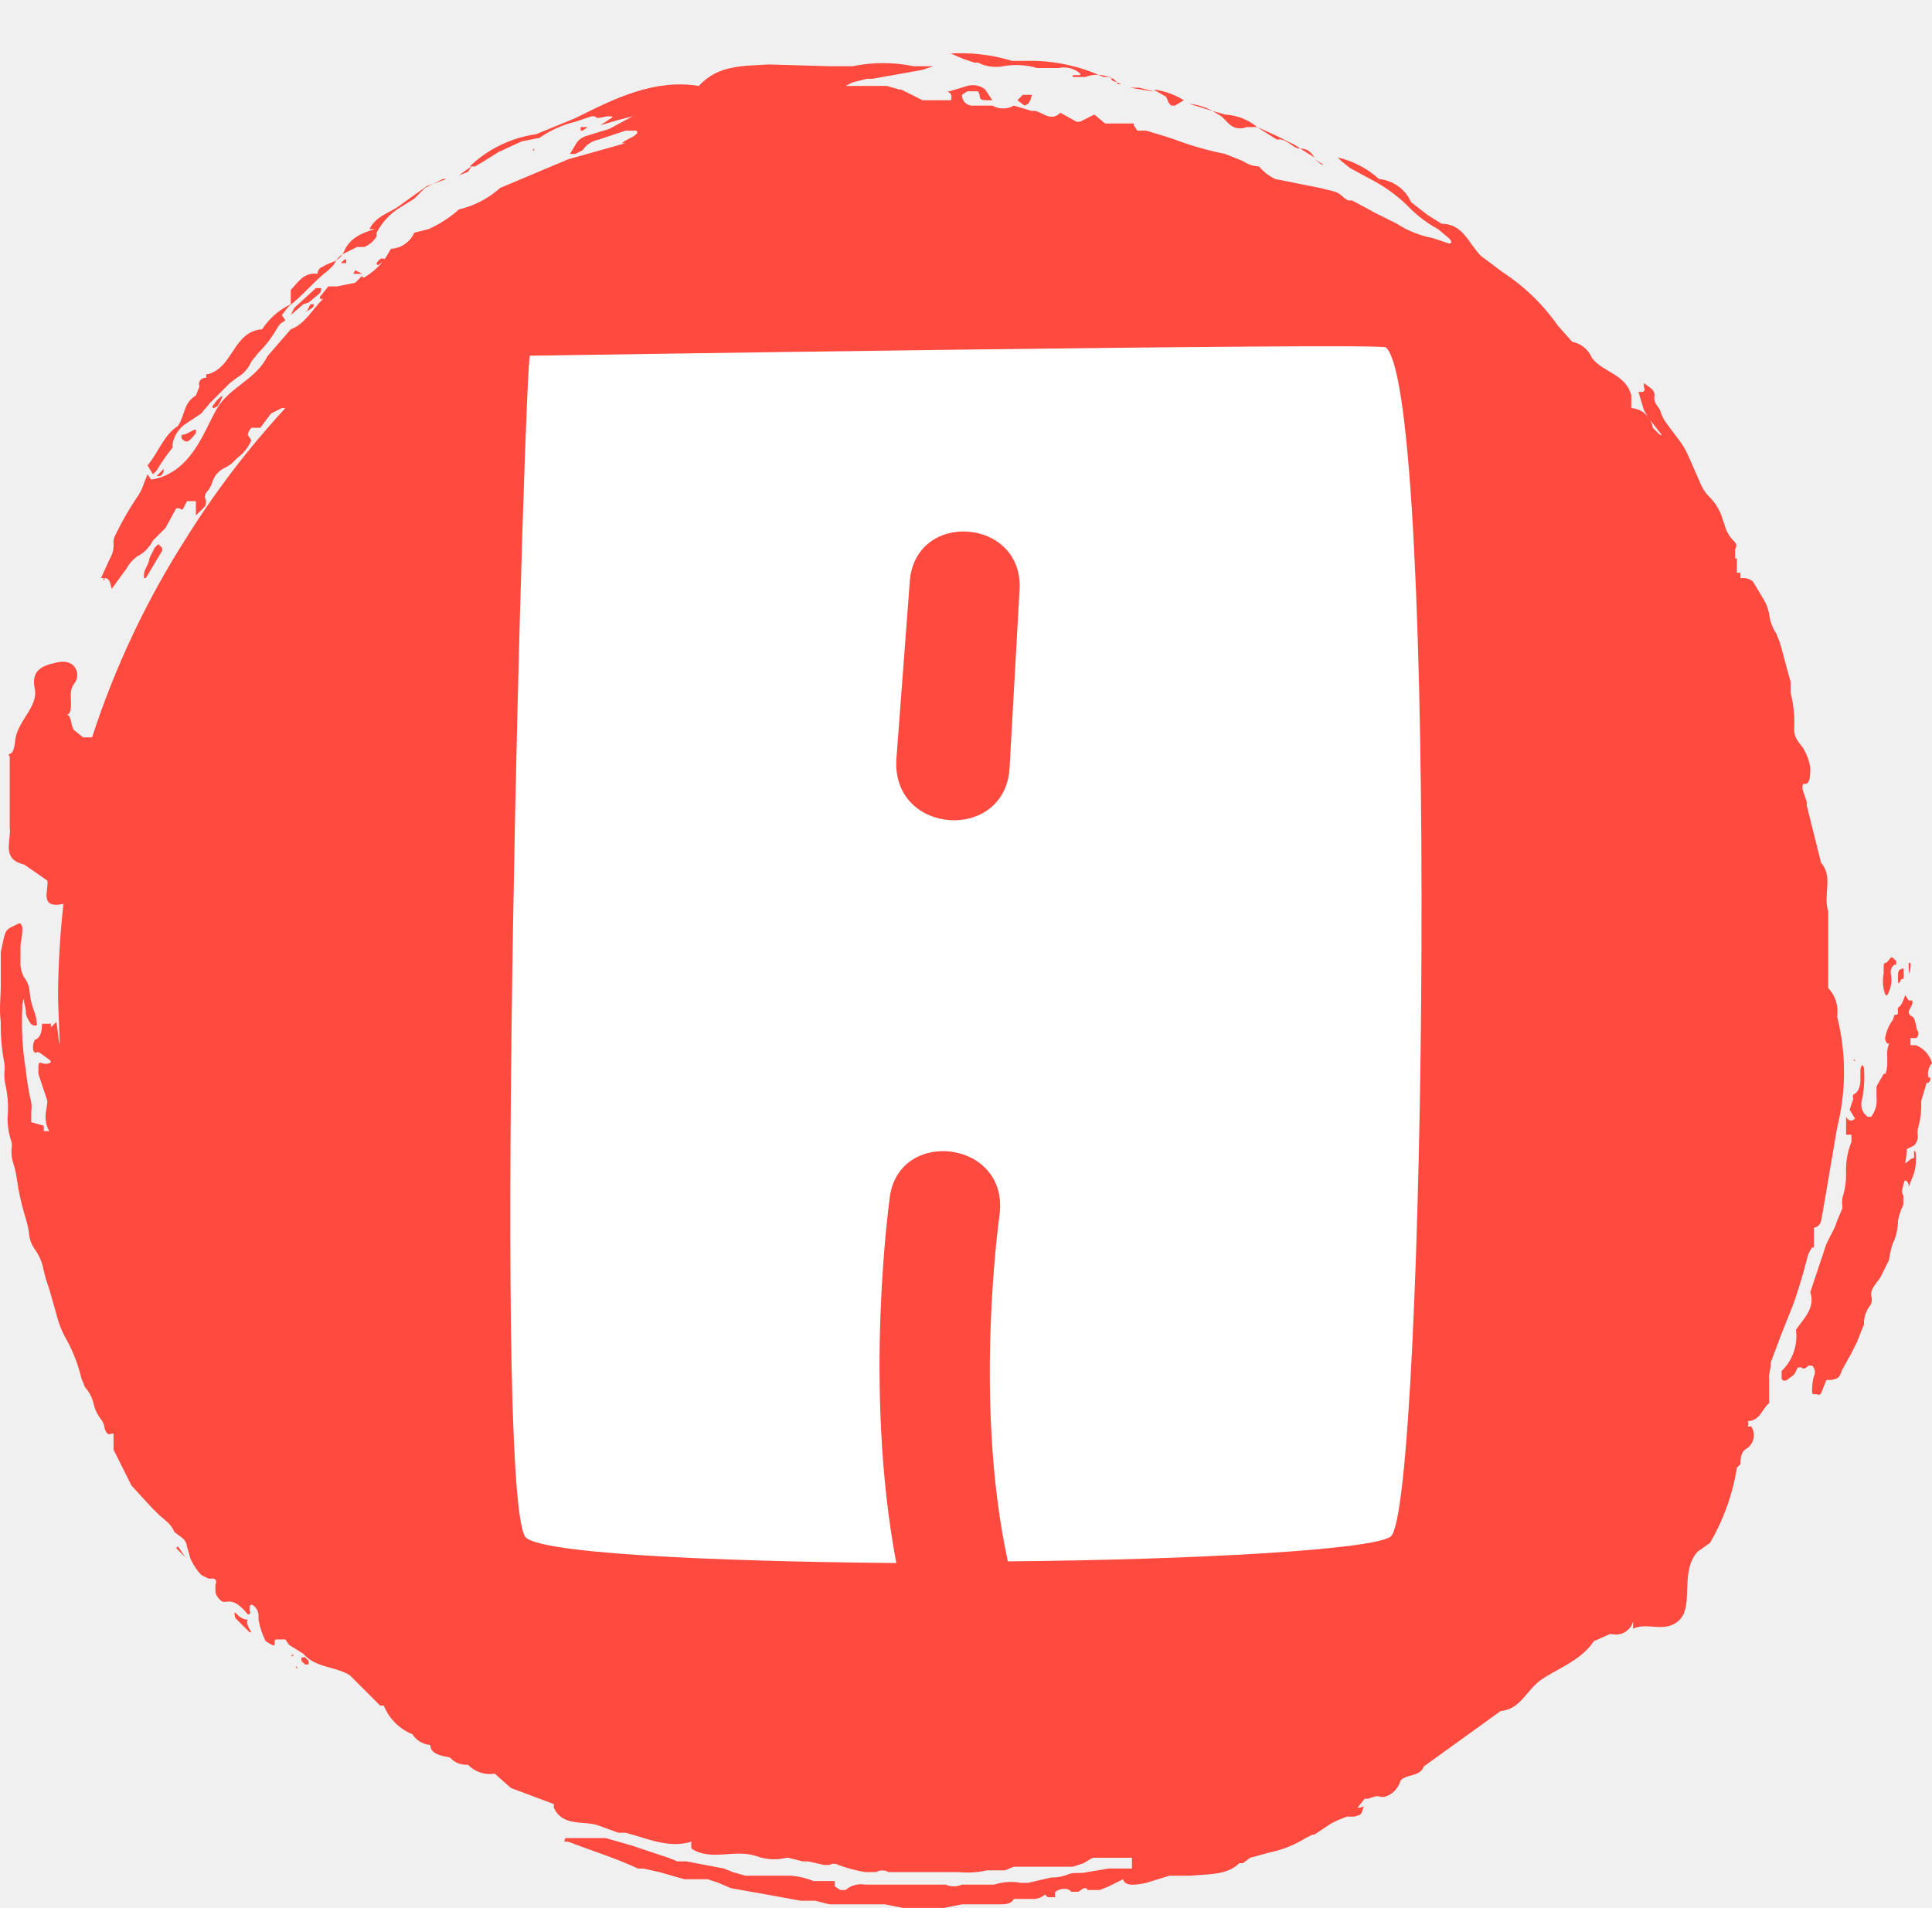
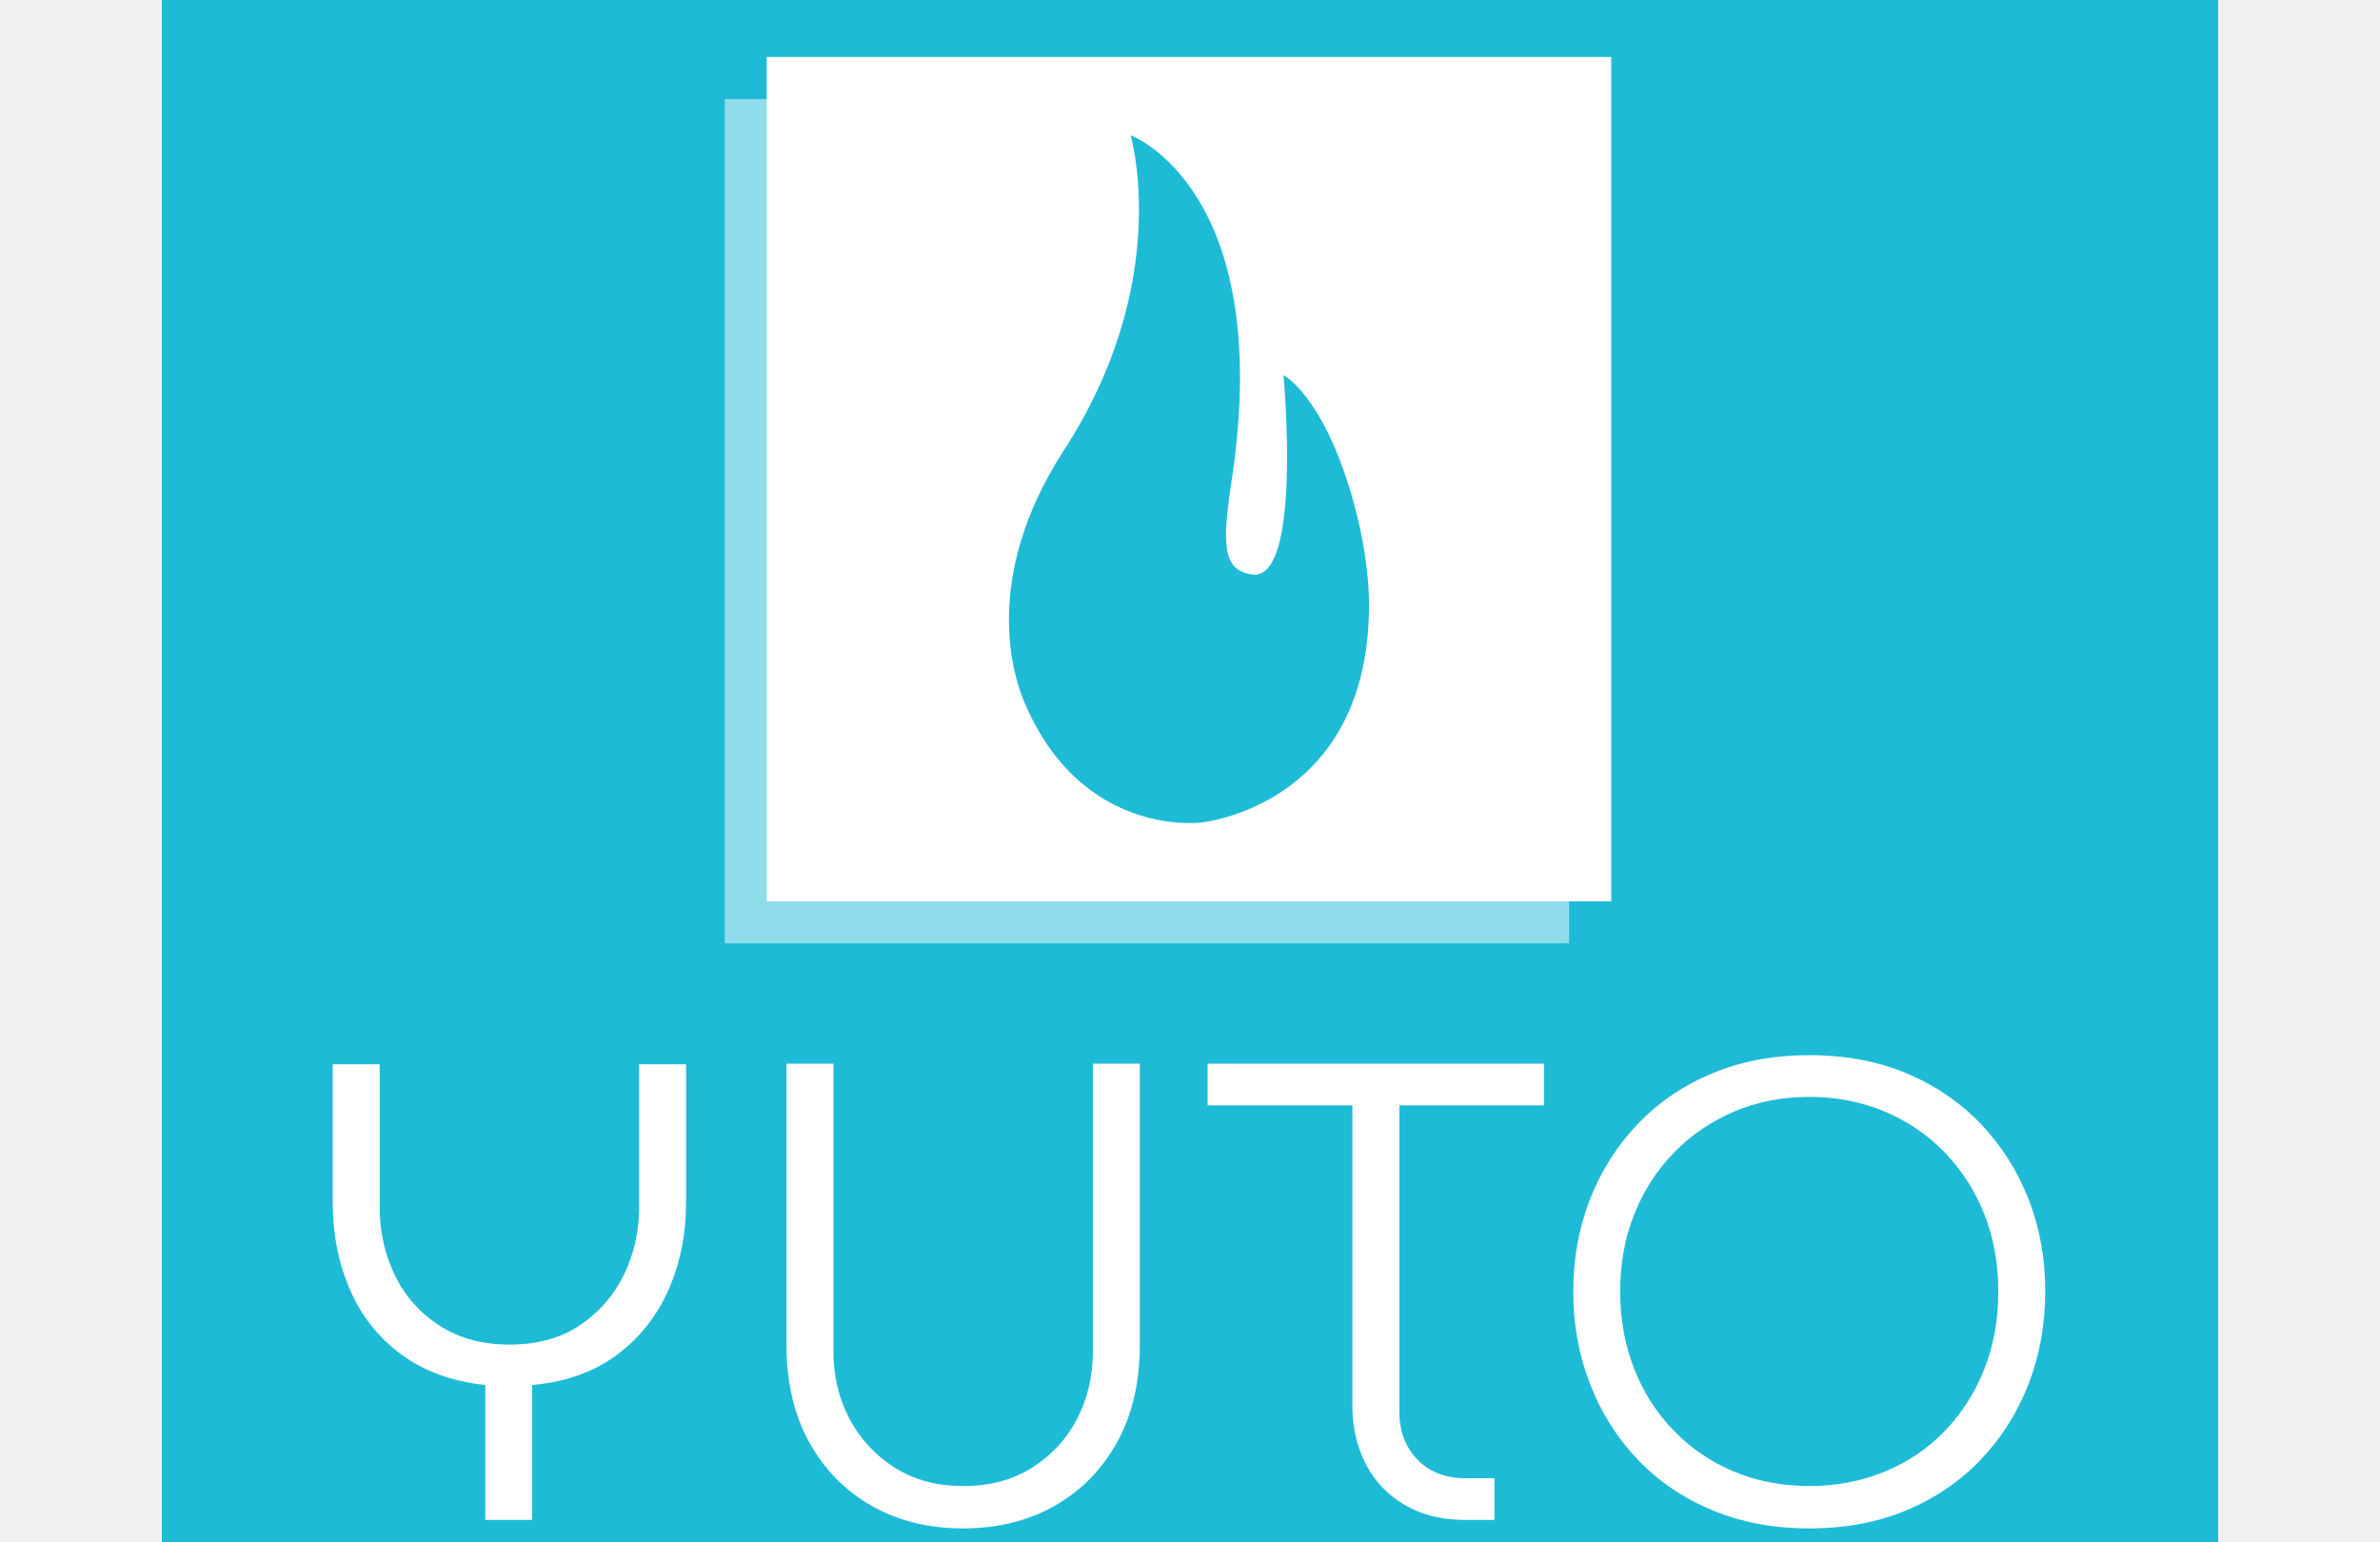
- <svg xmlns="http://www.w3.org/2000/svg" width="308.761" height="304.916" viewBox="0 0 106.008 104.687" class="css-1j8o68f" version="1.1" id="svg23">
-   <defs id="SvgjsDefs2684" />
-   <g id="SvgjsG2685" featurekey="rootContainer" transform="matrix(0.9820593,0,0,0.9820593,-0.05456052,0)" fill="#ff4a3f">
-     <g id="g17">
-       <path d="M19.8 15.3h.5l-.4-.2zm.5.1zm.8-.7c0 .1 0 .1.1.1l.4-.3c-.2-.1-.3-.1-.5.2zm.4-.2zm-4.1 2.3zm-.2.6l.3-.2c.1-.1.1-.2.1-.2h-.2l-.2.4c-.1-.1-.1 0 0 0zm2.2-2.9h-.1l-.2.2h.3zm-2.1 2.4l.6-.5c.1-.1.1-.2.1-.3h-.3l-1.2 1.1-.2.4.7-.6zm-1.1.8z" id="path3" />
-       <path d="M9.7 25v-.2a1.7 1.7 0 0 1 .7-1.1l.9-.6.5-.6.7-.7.4-.4.4-.3a1.9 1.9 0 0 0 .8-.9l.4-.5a5.9 5.9 0 0 0 1-1.3l.2-.3.3-.2-.2-.3.4-.5c.8-.6 1.4-1.4 2.2-2l.3-.3a1.4 1.4 0 0 1 .5-.6l.8-.4h.4a1.4 1.4 0 0 0 .7-.6V13a3.5 3.5 0 0 1 1.3-1.4l.8-.5.2-.2.4-.4 1-.5h.2l-1.1.4-1.4 1c-.6.5-1.4.6-1.8 1.4h.3c-.7.2-1.4.5-1.7 1.2s-.8.6-1.2.9a.4.4 0 0 0-.3.4c-.8-.1-1.1.5-1.5.9v.8a3.9 3.9 0 0 0-1.6 1.4c-1.6.1-1.6 2.1-3 2.5h-.1a.2.2 0 0 0 0 .2c-.3 0-.5.2-.4.5l-.2.5c-.7.4-.6 1.1-1 1.7-.8.5-1.1 1.5-1.7 2.2l.3.5.2-.2a11.6 11.6 0 0 1 .9-1.3zM53.9 3.3l.6.2h.2a2.2 2.2 0 0 0 1.4.2 4.1 4.1 0 0 1 1.9.1h1.2a1.4 1.4 0 0 1 1.2.3.1.1 0 0 1 0 .1H60a.1.1 0 0 0 0 .1h.7a1.8 1.8 0 0 1 1.3 0c.2 0 .1.1.2.2l.5.2h-.2c-.2-.4-.5-.4-.8-.4a9.7 9.7 0 0 0-4.3-.9h-.8A9.8 9.8 0 0 0 53 3h.2zm7.3 3.1zM50.3 4.7zm10.9 1.7h.2-.2zM19 14.7zm32.1-10zm17.6 2.2a.9.9 0 0 0 1 .2h.6a3.1 3.1 0 0 0-1.8-.7l-.7-.2.5.3zm-3.4-1.3c0 .1.1.2.2.3h.2l.5-.3a4.2 4.2 0 0 0-1.7-.6l.7.4zm7.4 2.7l.8.5c-.2-.3-.4-.5-.8-.5z" id="path5" />
-       <path d="M99 76.1l.6-1.6.6-1.5c.2-.5.6-1.8.8-2.6a1.7 1.7 0 0 1 .3-.7h.1v-1.1c.5-.1.4-.6.5-.9l.8-4.7a12.7 12.7 0 0 0 0-6.2 1.9 1.9 0 0 0-.5-1.6v-4.3c-.3-.9.3-1.9-.4-2.7L101 45a.4.4 0 0 0 0-.2l-.2-.6a.5.5 0 0 1 0-.4h.1c.3 0 .3-.5.3-.9a3 3 0 0 0-.4-1.1l-.3-.4a1.1 1.1 0 0 1-.2-.7 6.7 6.7 0 0 0-.2-2v-.6c-.2-.7-.4-1.5-.6-2.2l-.2-.5a2.5 2.5 0 0 1-.4-1.1 2.5 2.5 0 0 0-.3-.8l-.6-1a.8.8 0 0 0-.6-.2h-.1V32h-.2v-.8H97V31a.4.4 0 0 0 0-.1v-.2c.1-.2.1-.3-.1-.5a1.8 1.8 0 0 1-.4-.6l-.2-.6a2.9 2.9 0 0 0-.7-1.2 2.2 2.2 0 0 1-.5-.7l-.7-1.6a4.3 4.3 0 0 0-.6-1l-.6-.8a2.4 2.4 0 0 1-.4-.8l-.2-.3a.6.6 0 0 1-.1-.5.5.5 0 0 0-.2-.4l-.4-.3v.2c.1.2 0 .3-.1.3h-.2l.3 1 .3.5.7.9h-.1l-.2-.2-.2-.2a1.3 1.3 0 0 0-1.2-1.1v-.7c-.3-1.2-1.6-1.3-2.2-2.1a1.5 1.5 0 0 0-1.1-.9l-.8-.9a11.3 11.3 0 0 0-3.1-3l-.8-.6-.4-.3c-.7-.7-1-1.8-2.2-1.8l-.8-.5-.9-.7a2.2 2.2 0 0 0-1.8-1.3 5.1 5.1 0 0 0-2.3-1.2l.2.2.5.4 1.3.7a8.5 8.5 0 0 1 2.1 1.6 6.8 6.8 0 0 0 1.5 1.1l.6.5c.1.1.2.2.1.3H81l-.9-.3a5.6 5.6 0 0 1-2-.8l-1.2-.6-1.3-.7h-.2c-.3-.1-.4-.4-.8-.5l-.8-.2-2.5-.5a2.6 2.6 0 0 1-.9-.7 1.7 1.7 0 0 1-.9-.3l-1-.4a18.1 18.1 0 0 1-2.8-.8l-.6-.2-1-.3h-.5l-.2-.3v-.1h-1.6l-.6-.5-.4.2-.4.2h-.2l-.9-.5c-.6.6-1.1-.2-1.6-.1l-1-.3a1.2 1.2 0 0 1-1.2 0h-1.2a.6.6 0 0 1-.5-.6l.3-.2h.6a.7.7 0 0 1 .1.3c0 .2.2.2.5.2h.2l-.4-.6a1.1 1.1 0 0 0-1-.2l-1 .3H53c.3.2.2.3.2.5h-1.6l-.4-.2-.8-.4h-.1l-.7-.2h-2.3l.4-.2.8-.2h.3l1.7-.3 1.1-.2.6-.2h-1.1a8.4 8.4 0 0 0-3.4 0h-1.3L43 3.6c-1.4.1-2.8 0-3.9 1.2-2.5-.4-4.7.7-6.9 1.8l-2.2.9a6.7 6.7 0 0 0-3.7 1.8h.3l.5-.3.8-.5 1.3-.6 1-.2a6 6 0 0 1 2-.9l.9-.3h.2c.1.2.5 0 .7 0h.2c.1 0 .1.1 0 .1l-.6.4 1-.3.8-.2-1.3.7-1.3.4a1 1 0 0 0-.6.5l-.3.5h.3l.4-.2a1.4 1.4 0 0 1 .9-.6l1.5-.5h.5a.1.1 0 0 1 .1.2c-.2.2-.6.3-.8.5h.2l-3.2.9-3.8 1.6a5.2 5.2 0 0 1-2.3 1.2 6.6 6.6 0 0 1-1.7 1.1l-.8.2a1.5 1.5 0 0 1-1.3.9l-.3.5a3.7 3.7 0 0 1-1.2 1.1h-.1v-.1l-.2.2-.2.2-1 .2h-.5l-.4.5c-.1.1-.1.2 0 .2h.1c-.6.6-1 1.4-1.8 1.7L15 19.9c-.6 1.2-1.8 1.6-2.6 2.6s-1.4 3.9-3.9 4.3l-.2-.3-.2.5a2.7 2.7 0 0 1-.4.8 16.9 16.9 0 0 0-1.2 2.1.8.8 0 0 0-.1.5 1.4 1.4 0 0 1-.2.8l-.5 1.1h.2c.3 0 .3.3.4.6l.8-1.1a2.2 2.2 0 0 1 .6-.7 2 2 0 0 0 .9-.9l.3-.3.4-.4.6-1.1h.2c.1.1.1.1.2 0l.2-.4h.5v.8l.5-.5a.5.5 0 0 0 0-.5.4.4 0 0 1 .1-.3 1.5 1.5 0 0 0 .3-.5 1.3 1.3 0 0 1 .8-.9l.3-.2.3-.3a2.4 2.4 0 0 0 .8-1l-.2-.3c0-.1.1-.3.2-.4h.5l.6-.8.6-.3h.2a48.8 48.8 0 0 0-5.5 7.2h-.1.1a48.4 48.4 0 0 0-5.3 11.2h-.5l-.5-.4c-.2-.2-.1-.7-.4-.9h.1c.3-.5-.1-1.2.3-1.7s.1-1.4-.9-1.2-1.5.5-1.3 1.5-1 1.8-1.1 2.9-.5.5-.3.9v3.9c.1.8-.5 1.8.8 2.1l1.3.9c.1.5-.5 1.6.9 1.3a49.2 49.2 0 0 0-.3 5c0 1.1.1 2.2.1 3.3v-.4c-.1-.4-.1-.8-.2-1.3l-.3.3v-.2h-.5c0 .5-.1.8-.4.9a.9.9 0 0 0-.1.5c0 .1.1.3.2.2s.4.2.7.4-.2.3-.4.2-.2.1-.2.3v.3l.5 1.5c0 .3-.1.6-.1.9a1.7 1.7 0 0 0 .2.8h-.3v-.3l-.7-.2v-.6a1.5 1.5 0 0 0 0-.5 14.6 14.6 0 0 1-.3-1.8 16.6 16.6 0 0 1-.2-3.5.9.9 0 0 1 .1-.5v.2a2.9 2.9 0 0 1 .1.5.8.8 0 0 0 .1.4c.1.2.2.4.4.4s.1-.1.1-.2a2.1 2.1 0 0 0-.1-.5 4.2 4.2 0 0 1-.3-1.3 1.5 1.5 0 0 0-.3-.7 1.6 1.6 0 0 1-.2-.9v-.8c0-.3.1-.6.1-.9a.5.5 0 0 0-.1-.4h-.1c-.8.4-.7.2-1 1.6V55c0 .7-.1 1.4 0 2.1a10.8 10.8 0 0 0 .2 2.3 1.8 1.8 0 0 1 0 .5 3.1 3.1 0 0 0 .1.9 5.9 5.9 0 0 1 .1 1.3 3.9 3.9 0 0 0 .2 1.7 1.2 1.2 0 0 1 0 .4 2.1 2.1 0 0 0 .1.8 4.9 4.9 0 0 1 .2.9 14 14 0 0 0 .5 2.2 5 5 0 0 1 .2 1 1.7 1.7 0 0 0 .3.7 2.9 2.9 0 0 1 .5 1.2 8.5 8.5 0 0 0 .3 1l.4 1.4a5.4 5.4 0 0 0 .6 1.5 8.5 8.5 0 0 1 .8 2.1l.2.5a2.1 2.1 0 0 1 .5 1 2.1 2.1 0 0 0 .4.8 1 1 0 0 1 .2.5c.1.3.2.4.4.3h.1v.9l.5 1 .5 1 1.1 1.2.4.4c.3.3.7.5.9 1l.4.3a.7.7 0 0 1 .3.5l.2.7a3.3 3.3 0 0 0 .6.9l.4.2h.3a.2.2 0 0 1 .1.3 2.5 2.5 0 0 0 0 .5.9.9 0 0 0 .4.5h.2c.4-.1.8.2 1.2.7h.1c0-.1.1-.1 0-.2v-.2c0-.1.1-.2.2-.1a.7.7 0 0 1 .3.6v.2a4.3 4.3 0 0 0 .4 1.2c.5.3.5.3.5.1s0-.2.2-.2h.4l.2.3.8.5c.7.8 1.8.7 2.6 1.2l1.7 1.7h.2a2.9 2.9 0 0 0 1.6 1.6 1.3 1.3 0 0 0 1 .6c0 .5.6.6 1.1.7a1.2 1.2 0 0 0 .8.4h.2a1.7 1.7 0 0 0 1.5.5l.9.8 2.4.9v.2c.5 1.1 1.7.7 2.5 1l1.1.4h.4c1.2.3 2.4.9 3.7.5a.7.7 0 0 0 0 .4c1.1.7 2.4 0 3.6.4a2.9 2.9 0 0 0 1.7.1h.1l.8.2h.3l.9.2h.3a.5.5 0 0 1 .5 0 7.9 7.9 0 0 0 1.5.4h.6a.7.7 0 0 1 .7 0h3.9a5 5 0 0 0 1.6-.1h1l.5-.2H60l.6-.2.5-.3h2.2v.6H62l-1.2.2c-.4.1-.7 0-1 .1a2.4 2.4 0 0 1-1 .2l-1.3.3h-.4a3.1 3.1 0 0 0-1.5.1h-1.8a1.1 1.1 0 0 1-.9 0h-4.5a1.3 1.3 0 0 0-1.1.3H47l-.3-.2v-.3h-1.2a4.1 4.1 0 0 0-1.3-.3h-2.5l-.7-.2-.5-.2-2.1-.4h-.5l-.5-.2-2.1-.7-1.4-.4h-2.2c-.1 0-.1.1-.1.2h.2c1.3.5 2.6.9 3.9 1.5h.3l.9.2 1.4.4h1.3l.6.2.7.3 1.7.3 1.1.2 1.1.2h.8l.8.2h3.1l1 .2h2.3l1-.2H56c.4 0 .6-.1.7-.3h1a1 1 0 0 0 .8-.3c-.1.1 0 .1.1.2h.4v-.2c0-.1 0-.1.2-.2s.6-.1.7.1h.4l.3-.2c.2 0 .2 0 .2.1h.7l.5-.2.8-.4c.1.3.4.4 1.3.2l1.3-.4h1.2c.9-.1 2 0 2.7-.7h.2l.4-.3 1.1-.3a6.1 6.1 0 0 0 2-.8l.4-.2h.1l.9-.6.4-.2.5-.2h.4c.4-.1.4-.1.5-.4s0-.1-.2-.1h-.1l.4-.5h.2c.3-.1.5-.2.7-.1h.2a1.3 1.3 0 0 0 .9-.9c.3-.4 1.1-.2 1.3-.8l4.3-3.1c1.1-.1 1.4-1.1 2.2-1.7s2.3-1.1 3-2.2l.9-.4h.1a1 1 0 0 0 1.2-.7v.4c.8-.4 1.8.3 2.6-.5s0-2.7 1-3.8l.7-.5a12.1 12.1 0 0 0 1.5-4.2l.2-.2c0-.3 0-.7.4-.9a.9.9 0 0 0 .2-1.2h-.2a.3.3 0 0 0 0-.3c.7 0 .8-.7 1.2-1V77a.5.5 0 0 1 0-.2 3.8 3.8 0 0 0 .1-.7zM5.9 32.2z" id="path7" />
-       <path d="M26.4 9.3l-.3.2-.4.3.5-.2zm6.1-2h.1l.3-.2h-.4zm-2.6 1l-.1.1h.1v-.1zm-1.5 1.4zm1.3-.2zm-6.3 3.1zM9.2 26.2l-.4.4H9a.4.4 0 0 0 .2-.4zm3-3.5a2.1 2.1 0 0 0 .3-.6 1.5 1.5 0 0 0-.5.5c-.1.1-.1.2 0 .2zM11 24.2V24c-.2 0-.5.3-.8.3v.2c.3.3.4.2.8-.3zm3 66.2zM73.9 9.2h.1l-.5-.3zm-2.5-1.4c.5-.1.8.4 1.2.5h.1l-.3-.2-1-.5-1.1-.5.3.2zM52.8 3.1zm11.7 2h-.1l-1.2-.2h.5zm2 .7l1.3.4a3.3 3.3 0 0 0-1.3-.4zm-9 0a1 1 0 0 0 .2-.5h-.5l-.3.3.4.3zm9 1.6zM49.9 4.2zm2.9.7zM48.5 4zm13.8 2.1a.5.5 0 0 0 0 .1zm44.8 52.3h-.3V58h.3c.1 0 .2-.3.1-.4s-.1-.7-.3-.8a.3.3 0 0 1-.2-.3l.2-.4a.4.4 0 0 0 0-.2h-.2l-.2-.3c-.1.3-.2.6-.4.7a.5.5 0 0 0 0 .2c0 .1 0 .2-.1.2h-.1a1.1 1.1 0 0 1-.1.3 2.3 2.3 0 0 0-.4.9.4.4 0 0 0 .1.4h.1a1.7 1.7 0 0 0-.1.8v.4a1.8 1.8 0 0 1-.1.5h-.1l-.4.7v.6a1.5 1.5 0 0 1-.3 1.1h-.2l-.2-.2a.9.9 0 0 1-.1-.8 6.5 6.5 0 0 0 .1-1.7c0-.1-.1-.2-.1-.2a.5.5 0 0 0-.1.3v.6c0 .2-.1.6-.3.7s-.1.2-.1.3l-.2.6.3.5c-.2.2-.4.1-.5-.1v1h.3v.4a4.2 4.2 0 0 0-.3 1.4 3.3 3.3 0 0 0 0 .4 4 4 0 0 1-.2 1.3 2 2 0 0 0 0 .6l-.3.7a3.2 3.2 0 0 1-.3.7l-.3.6-.9 2.7c.3.9-.4 1.5-.8 2.1a2.7 2.7 0 0 1-.8 2.3v.4c0 .1.1.2.3.1l.4-.3.2-.4h.2c.1.1.2.1.4-.1h.2a.5.5 0 0 1 .1.6 2.9 2.9 0 0 0-.1.8c0 .1 0 .2.1.2h.2c.1.1.2 0 .3-.3l.2-.5h.3c.4-.1.4-.1.6-.6l.5-.9.3-.6.4-1a1.6 1.6 0 0 1 .3-1 .6.6 0 0 0 .1-.6c0-.2 0-.3.2-.6l.3-.4.5-1a4.7 4.7 0 0 1 .2-.9 3 3 0 0 0 .3-1.3 3.8 3.8 0 0 1 .3-.9v-.5c-.1-.2-.1-.2 0-.6s.1-.2.2-.2a.4.4 0 0 1 .1.3l.2-.5a2.3 2.3 0 0 0 .2-.9v-.3c0-.1 0-.3-.1-.3v.4c-.2 0-.3.2-.5.3a6.4 6.4 0 0 0 .1-.8l.4-.2a.7.7 0 0 0 .2-.6 1.4 1.4 0 0 1 0-.3 4.8 4.8 0 0 0 .2-1.4v-.2l.3-1h.1a.3.3 0 0 0 .1-.3h-.1a.9.9 0 0 1 .2-.8 1.5 1.5 0 0 0-.9-1zm-1.2 7.8zm-.2-9.9zm0 0zM9.1 30.8a.3.3 0 0 0 0-.2l-.2-.2-.2.2-.3.6c0 .3-.3.6-.3.9v.2h.1zm96.3 24.8h.1a1.7 1.7 0 0 0 .2-1.2.5.5 0 0 1 .2-.5h.1v-.2l-.2-.2h-.1c-.1.1-.2.3-.3.3s-.1.1-.1.3v.3a2.2 2.2 0 0 0 .1 1.2zM13.2 90.1c-.1 0 0 .2 0 .3l.8.8h.1c-.2-.3-.3-.6-.2-.7a.9.9 0 0 1-.5-.2zm.8.3zm92.3-35.7h.1a2 2 0 0 0 0-.6c-.3.1-.3.1-.3.6s.1.1.2 0z" id="path9" />
-       <path d="M106.7 62a.6.6 0 0 0 .1-.5c0-.1-.1-.2-.1-.1h-.2v.2c0 .4.1.5.2.4zm.1-8.2h-.1v.6a1 1 0 0 0 .1-.6zM17.1 92.6h-.2v.2l.2.2h.2v-.2zm86.6-33.3c0-.1 0-.1-.1-.1zM9.9 86.5l.5.5-.4-.6z" id="path11" />
-       <circle cx="10.5" cy="87.1" transform="rotate(-24.8 10.4 87.159)" id="circle13" />
-       <path d="M9.7 30.1h-.1v.2-.2h.1zm83.2-6.6l-.2-.3h-.1zm-14.7 77.1zM5.9 32.2zm-.1.2a.3.3 0 0 0 .1-.2v.2zm1.9-4.9zM61.5 2.4zm42.8 58.2v.1-.1zM16.4 92.5h-.1c.1.1.2 0 .1-.1zm.2.7h.1l-.1-.1v.1zm73.9-71.3zm15.2 34.4zM14.6 91.7zm92.1-37zm-.8 11.4zM34.6 0z" id="path15" />
-     </g>
-   </g>
-   <g id="SvgjsG2686" featurekey="nameFeature-0" transform="matrix(2.284354,0,0,2.284354,27.98006,-5.60952)" fill="#ffffff">
-     <path d="M9.6 16.48 l-0.32 4.24 c-0.08 1.8 2.6 1.96 2.72 0.2 l0.24 -4.28 c0.12 -1.76 -2.56 -1.96 -2.64 -0.16 z M0.48 11 l0 0 c0.04 0 20.48 -0.32 20.56 -0.2 c1.28 1.12 0.96 27.8 0.12 28.56 c-0.4 0.32 -4.64 0.56 -9.2 0.6 c-0.84 -3.84 -0.2 -8.32 -0.2 -8.32 c0.24 -1.8 -2.44 -2.12 -2.64 -0.4 c0 0.04 -0.64 4.52 0.16 8.76 c-4.56 -0.04 -8.68 -0.24 -8.92 -0.64 c-0.8 -1.44 0 -28.28 0.12 -28.36 z" id="path20" />
+ <svg xmlns="http://www.w3.org/2000/svg" width="250" height="162" viewBox="0 0 1000 750" version="1.1">
+   <rect width="1000" height="750" fill="#1ebbd7" />
+   <g transform="matrix(0.834,0,0,0.834,82.50895,7.503809)">
+     <svg viewBox="0 0 280 247" data-background-color="#1ebbd7" preserveAspectRatio="xMidYMid meet" height="882" width="1000">
+       <g id="tight-bounds" transform="matrix(1,0,0,1,0.1648624,-0.1)">
+         <svg viewBox="0 0 279.67 247.2" height="247.2" width="279.67">
+           <g>
+             <svg viewBox="0 0 395.52 349.599" height="247.2" width="279.67">
+               <g transform="matrix(1,0,0,1,0,240.2931)">
+                 <svg viewBox="0 0 395.52 109.306" height="109.306" width="395.52">
+                   <g id="textblocktransform">
+                     <svg viewBox="0 0 395.52 109.306" height="109.306" width="395.52" id="textblock">
+                       <g>
+                         <svg viewBox="0 0 395.52 109.306" height="109.306" width="395.52">
+                           <g transform="matrix(1,0,0,1,0,0)">
+                             <svg width="395.52" viewBox="3.85 -35.65 131.34 36.3" height="109.306" data-palette-color="#ffffff">
+                               <path d="M19.15 0L15.55 0 15.55-10.35Q11.75-10.75 9.13-12.68 6.5-14.6 5.18-17.65 3.85-20.7 3.85-24.35L3.85-24.35 3.85-34.95 7.45-34.95 7.45-24Q7.45-21.2 8.6-18.8 9.75-16.4 12-14.93 14.25-13.45 17.4-13.45L17.4-13.45Q20.6-13.45 22.8-14.93 25-16.4 26.18-18.8 27.35-21.2 27.35-24L27.35-24 27.35-34.95 30.95-34.95 30.95-24.35Q30.95-20.7 29.6-17.65 28.25-14.6 25.63-12.65 23-10.7 19.15-10.35L19.15-10.35 19.15 0ZM52.2 0.65L52.2 0.65Q48.25 0.65 45.2-1.07 42.15-2.8 40.4-5.95 38.65-9.1 38.65-13.45L38.65-13.45 38.65-35 42.25-35 42.25-12.95Q42.25-10.1 43.47-7.78 44.7-5.45 46.92-4.03 49.15-2.6 52.2-2.6L52.2-2.6Q55.3-2.6 57.52-4.03 59.75-5.45 60.95-7.78 62.15-10.1 62.15-12.95L62.15-12.95 62.15-35 65.75-35 65.75-13.45Q65.75-9.1 64-5.95 62.25-2.8 59.2-1.07 56.15 0.65 52.2 0.65ZM92.95 0L90.7 0Q88.05 0 86.1-1.13 84.15-2.25 83.1-4.25 82.05-6.25 82.05-8.8L82.05-8.8 82.05-31.8 70.95-31.8 70.95-35 96.75-35 96.75-31.8 85.65-31.8 85.65-8.3Q85.65-6.1 87.02-4.65 88.4-3.2 90.75-3.2L90.75-3.2 92.95-3.2 92.95 0ZM117.09 0.65L117.09 0.65Q112.99 0.65 109.64-0.75 106.29-2.15 103.92-4.65 101.54-7.15 100.27-10.45 98.99-13.75 98.99-17.5L98.99-17.5Q98.99-21.3 100.27-24.58 101.54-27.85 103.92-30.35 106.29-32.85 109.64-34.25 112.99-35.65 117.09-35.65L117.09-35.65Q121.24-35.65 124.57-34.25 127.89-32.85 130.27-30.35 132.64-27.85 133.92-24.58 135.19-21.3 135.19-17.55L135.19-17.55Q135.19-13.75 133.92-10.45 132.64-7.15 130.27-4.65 127.89-2.15 124.57-0.75 121.24 0.65 117.09 0.65ZM117.09-2.6L117.09-2.6Q120.19-2.6 122.87-3.7 125.54-4.8 127.49-6.83 129.44-8.85 130.52-11.58 131.59-14.3 131.59-17.5L131.59-17.5Q131.59-20.75 130.52-23.45 129.44-26.15 127.49-28.18 125.54-30.2 122.87-31.33 120.19-32.45 117.09-32.45L117.09-32.45Q113.99-32.45 111.34-31.33 108.69-30.2 106.72-28.18 104.74-26.15 103.67-23.45 102.59-20.75 102.59-17.55L102.59-17.55Q102.59-14.3 103.67-11.58 104.74-8.85 106.72-6.83 108.69-4.8 111.34-3.7 113.99-2.6 117.09-2.6Z" opacity="1" transform="matrix(1,0,0,1,0,0)" fill="#ffffff" class="wordmark-text-0" data-fill-palette-color="primary" id="text-0" />
+                             </svg>
+                           </g>
+                         </svg>
+                       </g>
+                     </svg>
+                   </g>
+                 </svg>
+               </g>
+               <g transform="matrix(1,0,0,1,90.51574,0)">
+                 <svg viewBox="0 0 214.489 214.489" height="214.489" width="214.489">
+                   <g>
+                     <svg>
+ </svg>
+                   </g>
+                   <g id="icon-0">
+                     <svg viewBox="0 0 214.489 214.489" height="214.489" width="214.489">
+                       <g>
+                         <rect width="195.026" height="195.026" x="9.731" y="9.731" fill="#ffffff" data-fill-palette-color="accent" />
+                         <rect width="195.026" height="195.026" x="-5.329070518200751e-15" y="19.463" fill="#ffffff" opacity="0.5" data-fill-palette-color="accent" />
+                       </g>
+                       <g transform="matrix(1,0,0,1,65.66134,27.80407)">
+                         <svg viewBox="0 0 83.166 158.88" height="158.88" width="83.166">
+                           <g>
+                             <svg version="1.1" x="0" y="0" viewBox="19.682 3.5 35.573 67.959" enable-background="new 0 0 75 75" xml:space="preserve" height="158.88" width="83.166" class="icon-s-0" data-fill-palette-color="background" id="s-0">
+                               <path d="M21.2 59.5c-1.1-2.6-4.2-12.2 3.8-24.7C36 18 31.7 3.5 31.7 3.5S46 8.8 41.7 37.5c-1 6.5-0.9 9 2 9.4 5 0.7 3.1-19.7 3.1-19.7s3.9 2 6.8 12.1c1.5 5.3 1.8 9.5 1.6 12.5-1 18.1-16.5 19.6-16.5 19.6S26.9 73 21.2 59.5z" fill="#1ebbd7" data-fill-palette-color="background" />
+                             </svg>
+                           </g>
+                         </svg>
+                       </g>
+                     </svg>
+                   </g>
+                 </svg>
+               </g>
+               <g />
+             </svg>
+           </g>
+           <defs />
+         </svg>
+         <rect width="279.67" height="247.2" fill="none" stroke="none" visibility="hidden" />
+       </g>
+     </svg>
  </g>
</svg>
